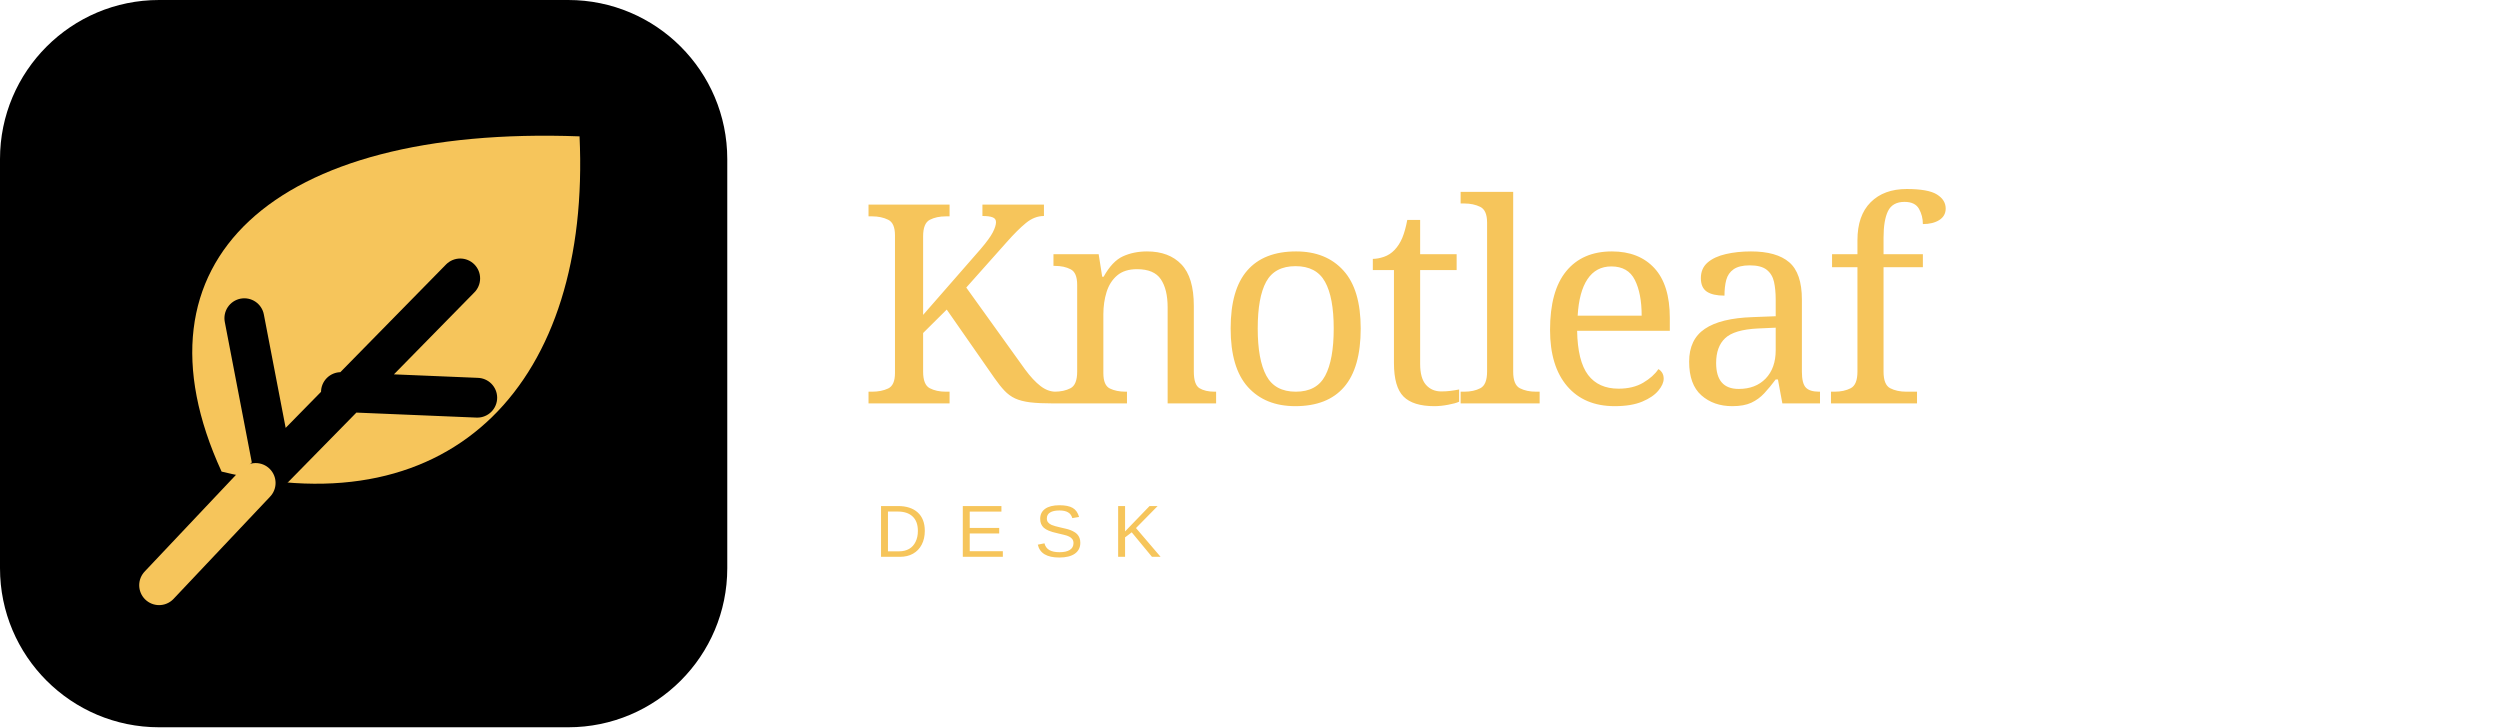
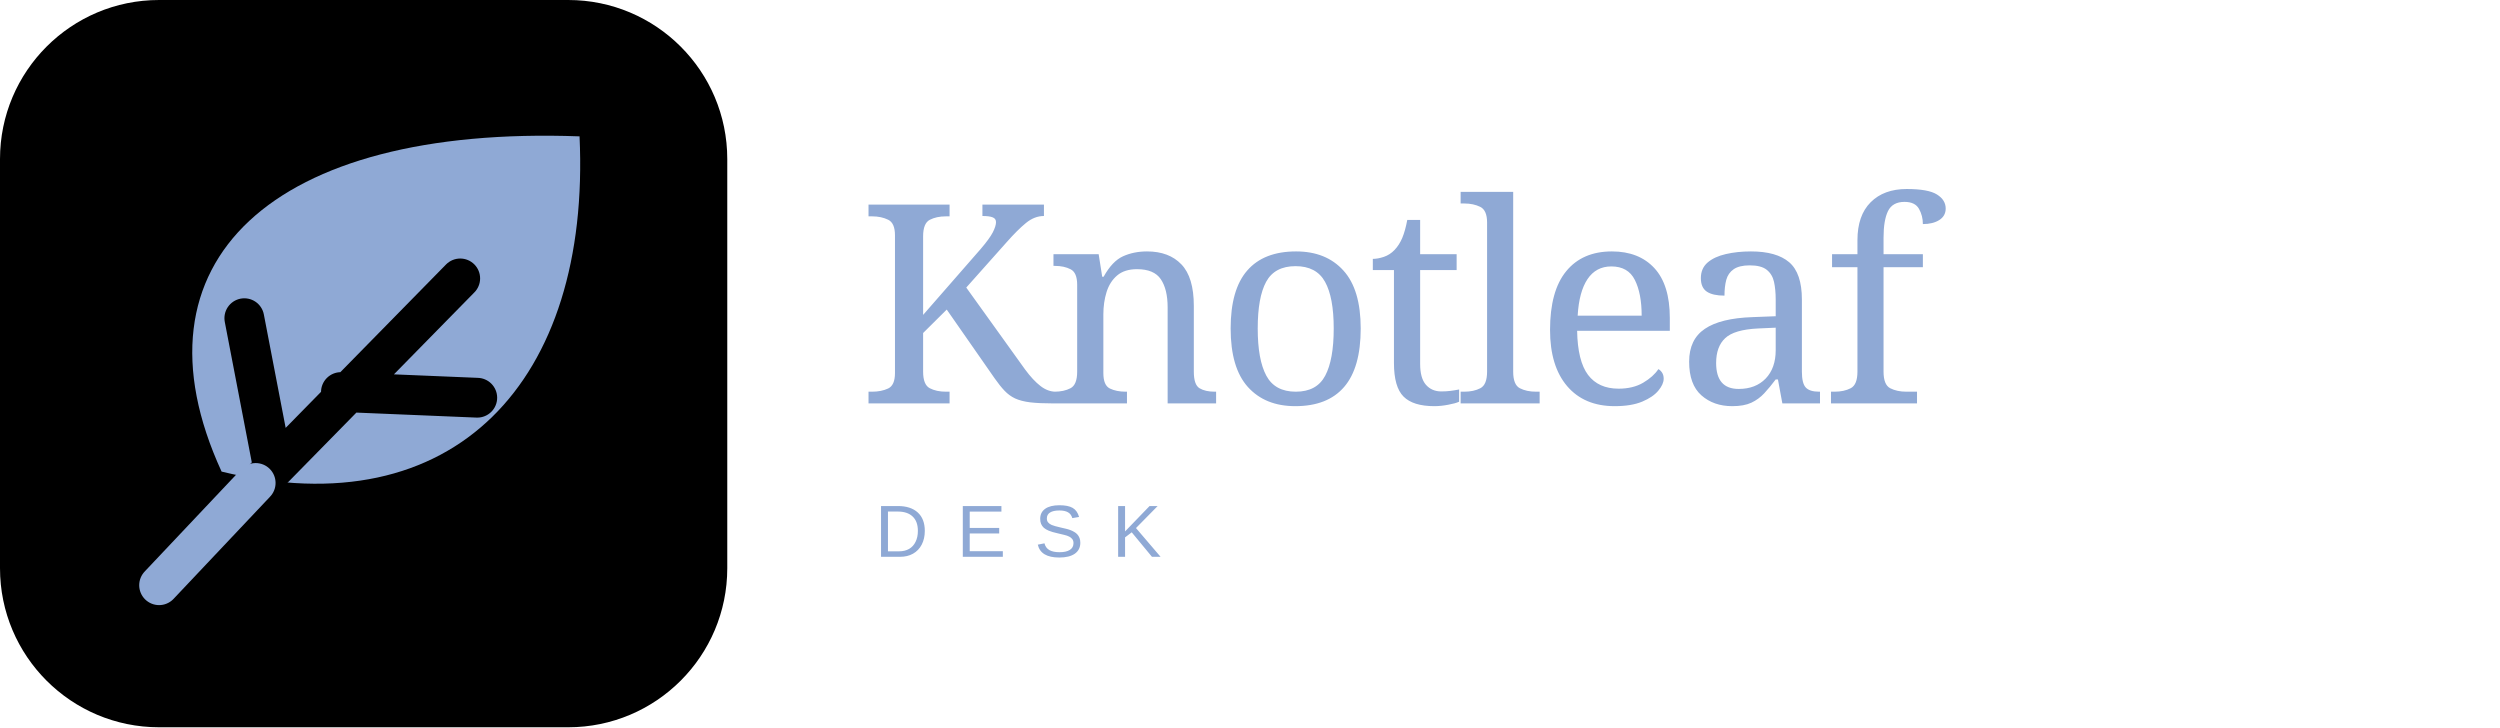
<svg xmlns="http://www.w3.org/2000/svg" viewBox="0 0 440 128" fill="none">
  <rect width="128" height="128" rx="28" fill="#000000" />
-   <path d="M39 83C22 46 48 22 102 24c2 43-22 69-63 59Z" fill="#f6c55b" />
+   <path d="M39 83C22 46 48 22 102 24c2 43-22 69-63 59Z" fill="#8fa9d5" />
  <path d="m28 103 53-54M48 82l-5-26m17 13 24 1" stroke="#000000" stroke-width="7" stroke-linecap="round" stroke-linejoin="round" />
-   <path d="m28 103 17-18" stroke="#f6c55b" stroke-width="7" stroke-linecap="round" />
-   <text x="151" y="71" fill="#f6c55b" font-family="Georgia,serif" font-size="49" letter-spacing="-1.5">Knotleaf</text>
-   <text x="154" y="98" fill="#f6c55b" font-family="Arial,sans-serif" font-size="13" letter-spacing="5">DESK</text>
+   <path d="m28 103 17-18" stroke="#8fa9d5" stroke-width="7" stroke-linecap="round" />
+   <text x="151" y="71" fill="#8fa9d5" font-family="Georgia,serif" font-size="49" letter-spacing="-1.5">Knotleaf</text>
+   <text x="154" y="98" fill="#8fa9d5" font-family="Arial,sans-serif" font-size="13" letter-spacing="5">DESK</text>
</svg>
